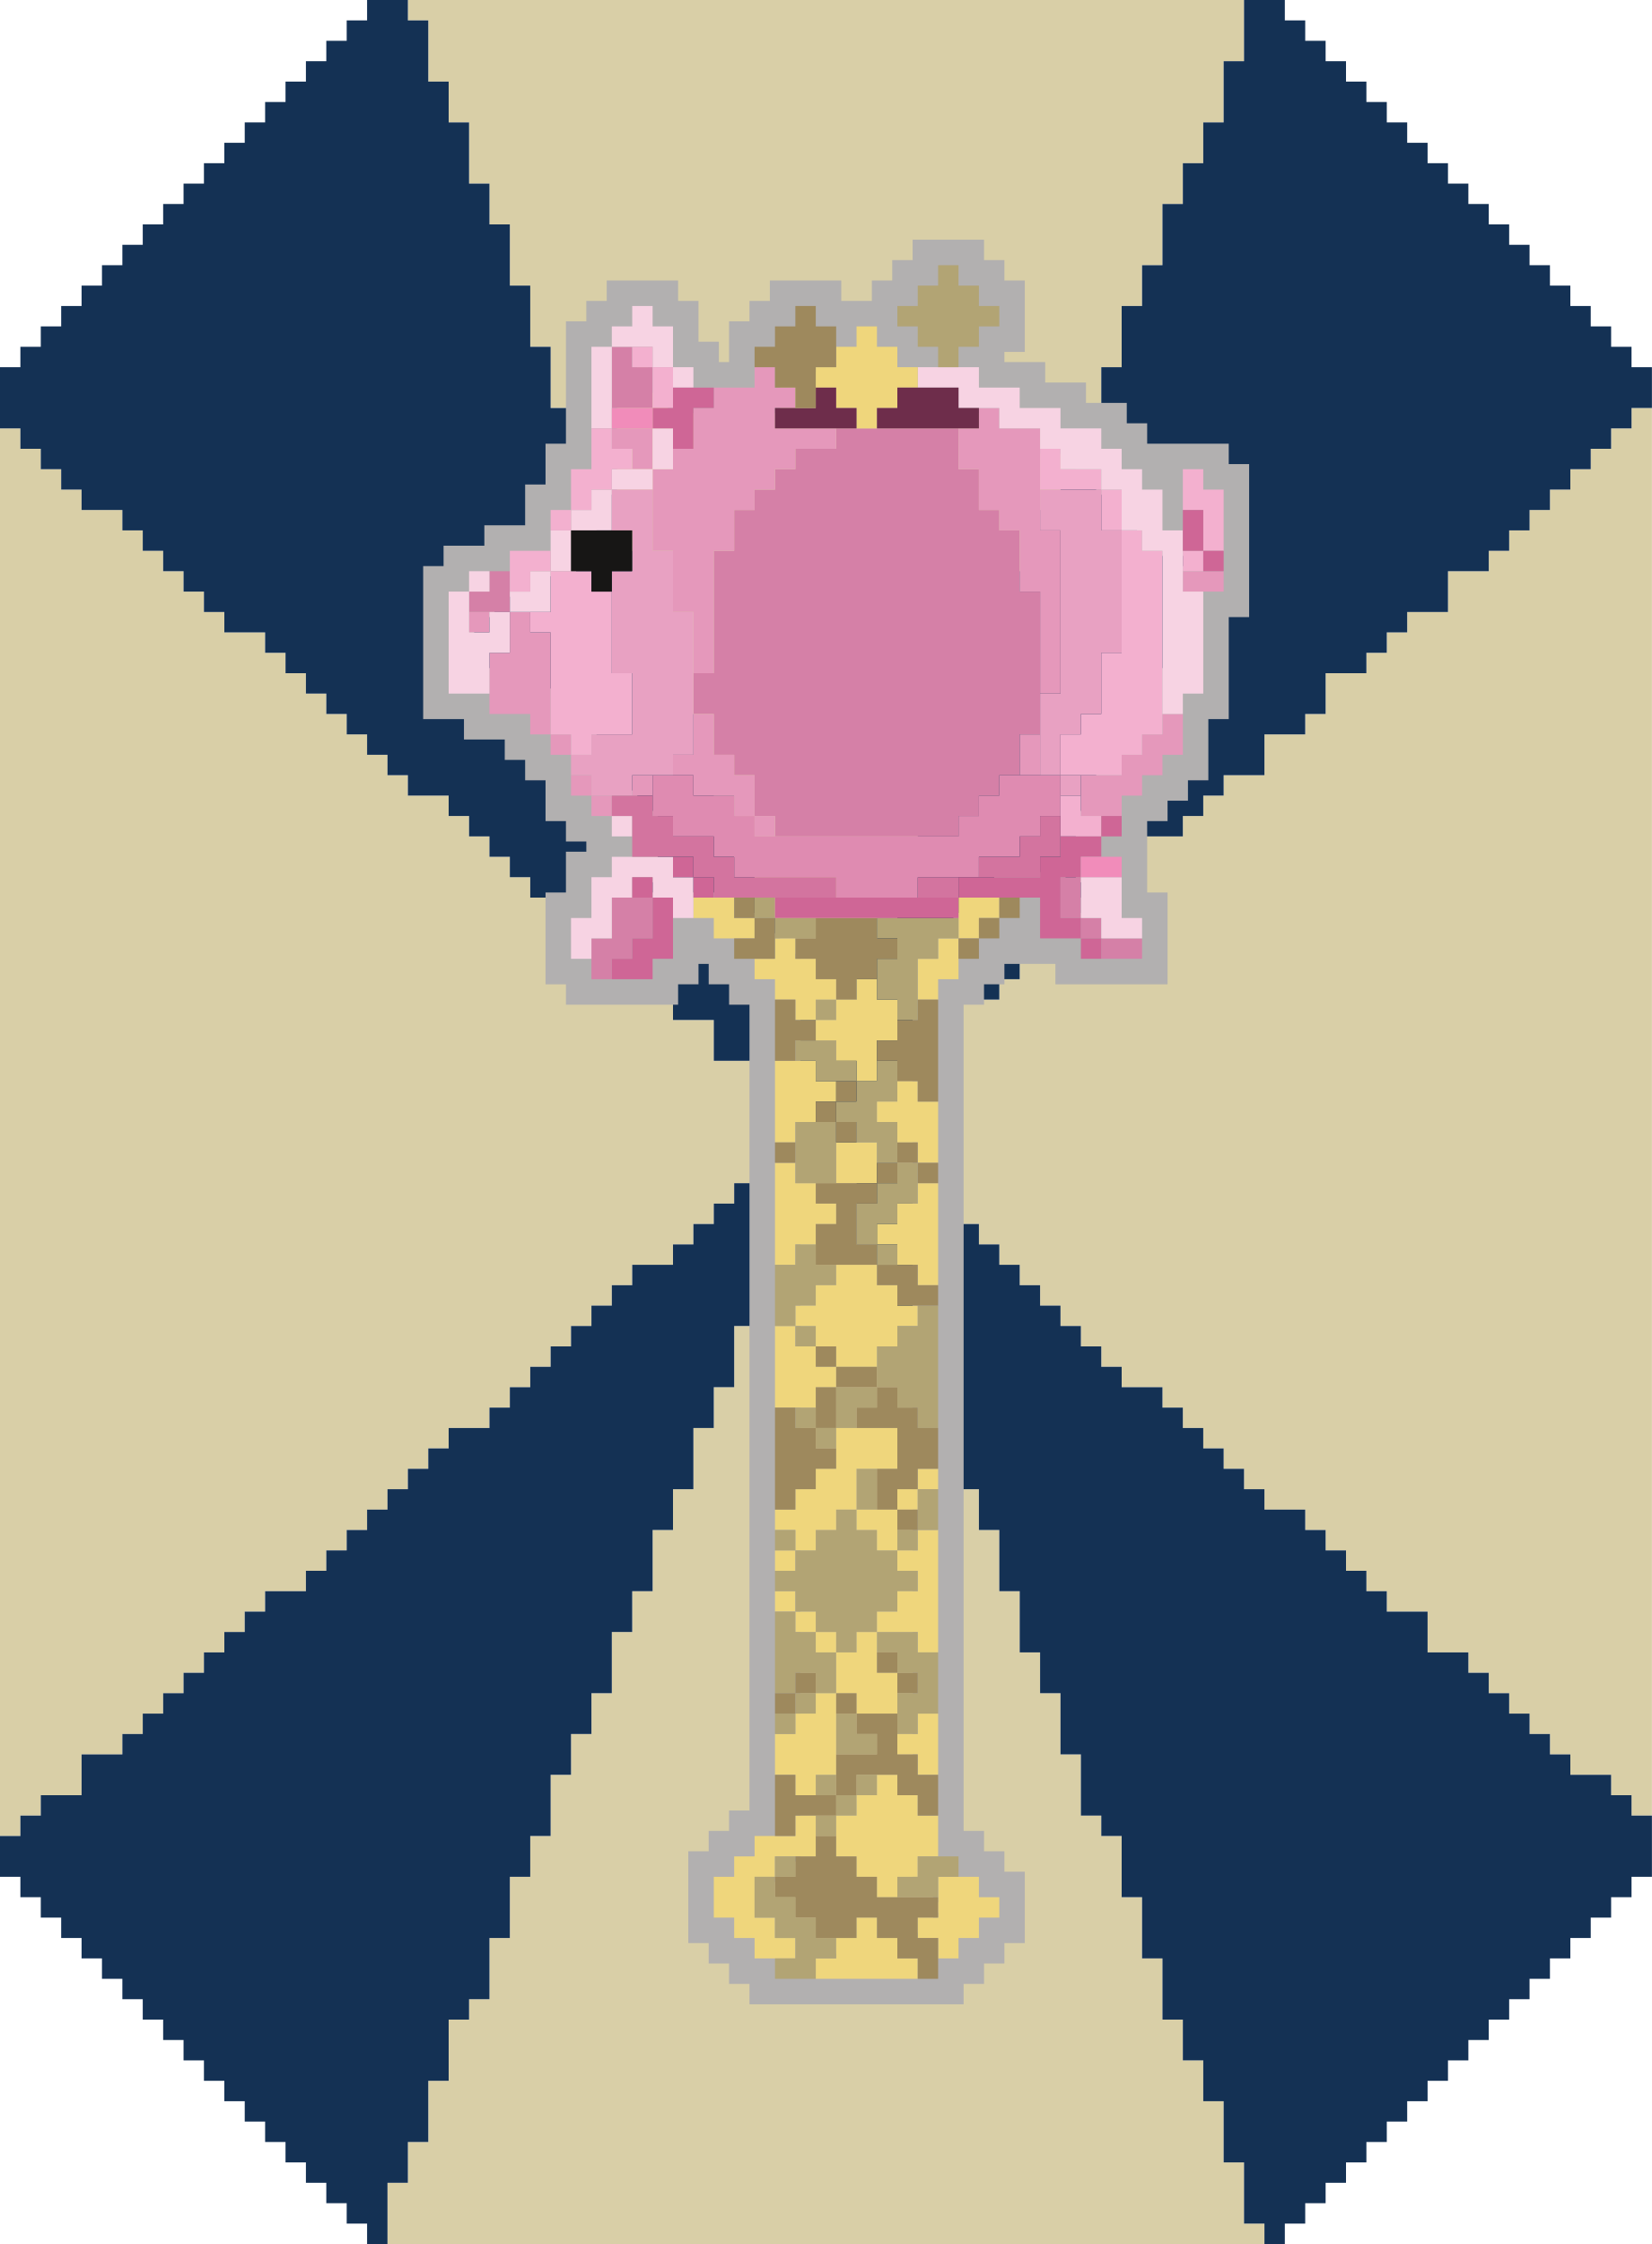
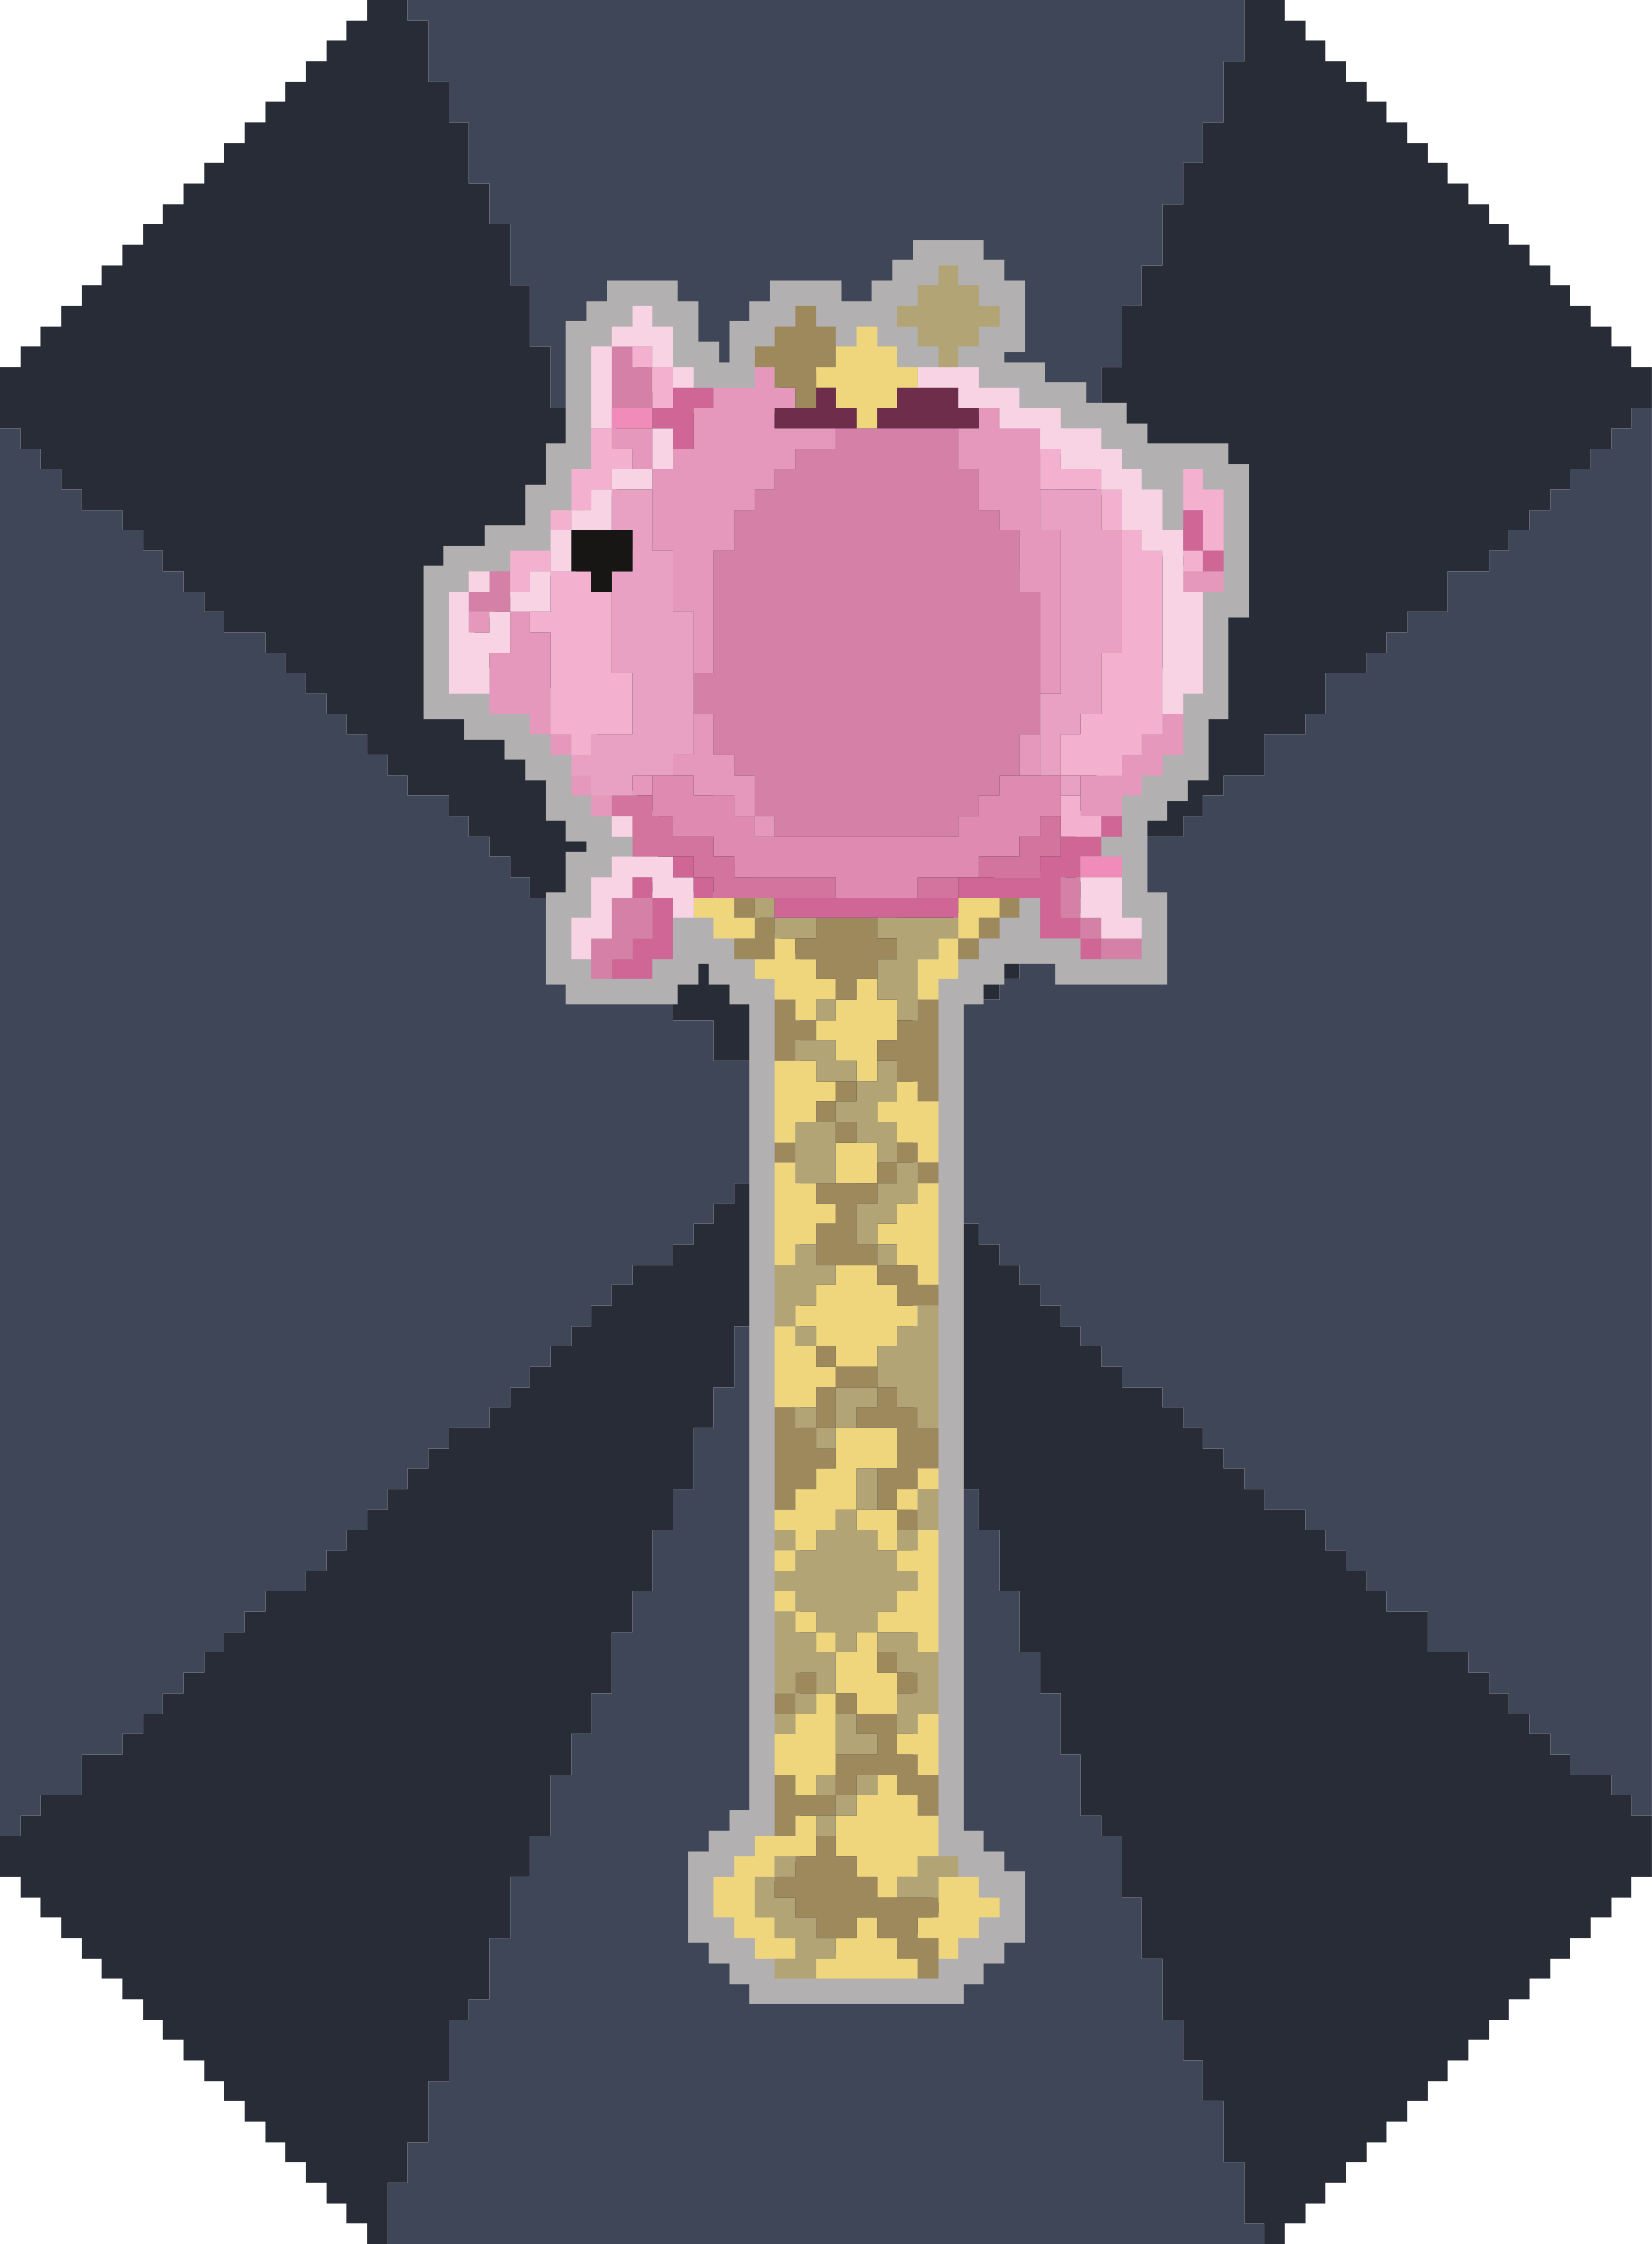
<svg xmlns="http://www.w3.org/2000/svg" preserveAspectRatio="none" style="display: block;" width="81" height="110" viewBox="0 0 81 110" fill="none">
  <g id="KUMBARA">
    <g id="Group 304">
-       <path id="color_c5e0eb_1" fill-rule="evenodd" clip-rule="evenodd" d="M20 0H61V3H60V6H59V8H58V10H57V13H56V15H55V18H54V21H53V23H52V25H51V28H50V31H49V33H48V35H47V38H46V40H45V43H44V45H43V47H42V50H41V52H40V50H39V47H38V45H37V42H36V39H35V37H34V35H33V32H32V30H31V27H30V24H29V21H28V20H27V17H26V14H25V11H24V9H23V6H22V4H21V1H20V0ZM80 20H81V89H80V88H79V87H77V86H76V85H75V84H74V83H73V82H72V81H70V79H68V78H67V77H66V76H65V75H64V74H62V73H61V72H60V71H59V70H58V69H57V68H55V67H54V66H53V65H52V64H51V63H50V62H49V61H48V60H46V59H45V58H44V57H43V56H42V54H43V53H44V52H45V51H47V49H49V48H50V47H51V46H52V45H53V44H54V43H56V41H58V40H59V39H60V38H62V36H64V35H65V33H67V32H68V31H69V30H71V28H73V27H74V26H75V25H76V24H77V23H78V22H79V21H80V20ZM0 21H1V22H2V23H3V24H4V25H6V26H7V27H8V28H9V29H10V30H11V31H13V32H14V33H15V34H16V35H17V36H18V37H19V38H20V39H22V40H23V41H24V42H25V43H26V44H28V45H29V46H30V47H31V48H32V49H33V50H35V52H37V53H38V54H39V56H38V57H37V58H36V59H35V60H34V61H33V62H31V63H30V64H29V65H28V66H27V67H26V68H25V69H24V70H22V71H21V72H20V73H19V74H18V75H17V76H16V77H15V78H13V79H12V80H11V81H10V82H9V83H8V84H7V85H6V86H4V88H2V89H1V90H0V22V21ZM40 56H41V58H42V61H43V62H44V65H45V68H46V71H47V73H48V75H49V78H50V81H51V83H52V86H53V89H54V90H55V93H56V96H57V99H58V101H59V103H60V106H61V109H62V110H19V107H20V105H21V102H22V99H23V98H24V95H25V92H26V90H27V87H28V85H29V83H30V80H31V78H32V75H33V73H34V70H35V68H36V65H37V62H38V60H39V58H40V57V56Z" fill="#D9CFA7" />
-       <path id="color_ffffff_1" fill-rule="evenodd" clip-rule="evenodd" d="M18 0H20V1H21V4H22V6H23V9H24V11H25V14H26V17H27V20H28V21H29V24H30V27H31V30H32V32H33V35H34V37H35V39H36V42H37V45H38V47H39V50H40V52H41V50H42V47H43V45H44V43H45V40H46V38H47V35H48V33H49V31H50V28H51V25H52V23H53V21H54V18H55V15H56V13H57V10H58V8H59V6H60V3H61V0H63V1H64V2H65V3H66V4H67V5H68V6H69V7H70V8H71V9H72V10H73V11H74V12H75V13H76V14H77V15H78V16H79V17H80V18H81V20H80V21H79V22H78V23H77V24H76V25H75V26H74V27H73V28H71V30H69V31H68V32H67V33H65V35H64V36H62V38H60V39H59V40H58V41H56V43H54V44H53V45H52V46H51V47H50V48H49V49H47V51H45V52H44V53H43V54H42V56H43V57H44V58H45V59H46V60H48V61H49V62H50V63H51V64H52V65H53V66H54V67H55V68H57V69H58V70H59V71H60V72H61V73H62V74H64V75H65V76H66V77H67V78H68V79H70V81H72V82H73V83H74V84H75V85H76V86H77V87H79V88H80V89H81V92H80V93H79V94H78V95H77V96H76V97H75V98H74V99H73V100H72V101H71V102H70V103H69V104H68V105H67V106H66V107H65V108H64V109H63V110H62V109H61V106H60V103H59V101H58V99H57V96H56V93H55V90H54V89H53V86H52V83H51V81H50V78H49V75H48V73H47V71H46V68H45V65H44V62H43V61H42V58H41V56H40V58H39V60H38V62H37V65H36V68H35V70H34V73H33V75H32V78H31V80H30V83H29V85H28V87H27V90H26V92H25V95H24V98H23V99H22V102H21V105H20V107H19V110H18V109H17V108H16V107H15V106H14V105H13V104H12V103H11V102H10V101H9V100H8V99H7V98H6V97H5V96H4V95H3V94H2V93H1V92H0V90H1V89H2V88H4V86H6V85H7V84H8V83H9V82H10V81H11V80H12V79H13V78H15V77H16V76H17V75H18V74H19V73H20V72H21V71H22V70H24V69H25V68H26V67H27V66H28V65H29V64H30V63H31V62H33V61H34V60H35V59H36V58H37V57H38V56H39V54H38V53H37V52H35V50H33V49H32V48H31V47H30V46H29V45H28V44H26V43H25V42H24V41H23V40H22V39H20V38H19V37H18V36H17V35H16V34H15V33H14V32H13V31H11V30H10V29H9V28H8V27H7V26H6V25H4V24H3V23H2V22H1V21H0V18H1V17H2V16H3V15H4V14H5V13H6V12H7V11H8V10H9V9H10V8H11V7H12V6H13V5H14V4H15V3H16V2H17V1H18V0Z" fill="#143154" />
+       <path id="color_c5e0eb_1" fill-rule="evenodd" clip-rule="evenodd" d="M20 0H61V3H60V6H59V8H58V10H57V13H56V15H55V18H54V21H53V23H52V25H51V28H50V31H49V33H48V35H47V38H46V40H45V43H44V45H43V47H42V50H41V52H40V50H39V47H38V45H37V42H36V39H35V37H34V35H33V32H32V30H31V27H30V24H29V21H28V20H27V17H26V14H25V11H24V9H23V6H22V4H21V1H20V0ZM80 20H81V89H80V88H79V87H77V86H76V85H75V84H74V83H73V82H72V81H70V79H68V78H67V77H66V76H65V75H64V74H62V73H61V72H60V71H59V70H58V69H57V68H55V67H54V66H53V65H52V64H51V63H50V62H49V61H48V60H46V59H45V58H44V57H43V56H42V54H43V53H44V52H45V51H47V49H49V48H50V47H51V46H52V45H53V44H54V43H56V41H58V40H59V39H60V38H62V36H64V35H65V33H67V32H68V31H69V30H71V28H73V27H74V26H75V25H76V24H77V23H78V22H79V21H80V20ZM0 21H1V22H2V23H3V24H4V25H6V26H7V27H8V28H9V29H10V30H11V31H13V32H14V33H15V34H16V35H17V36H18V37H19V38H20V39H22V40H23V41H24V42H25V43H26V44H28V45H29V46H30V47H31V48H32V49H33V50H35V52H37V53H38V54H39V56H38V57H37V58H36V59H35V60H34V61H33V62H31V63H30V64H29V65H28V66H27V67H26V68H25V69H24V70H22V71H21V72H20V73H19V74H18V75H17V76H16V77H15V78H13V79H12V80H11V81H10V82H9V83H8V84H7V85H6V86H4V88H2V89H1V90H0V22V21ZM40 56H41V58H42V61H43V62H44V65H45V68H46V71H47V73H48V75H49V78H50V81H51V83H52V86H53V89H54V90H55V93H56V96H57V99H58V101H59V103H60V106H61V109H62V110H19V107H20V105H21V102H22V99H23V98H24V95H25V92H26V90H27V87H28V85H29V83H30V80H31V78H32V75H33V73H34V70H35V68H36V65H37V62H38V60H39V58H40V57V56Z" fill="#3F4657" />
+       <path id="color_ffffff_1" fill-rule="evenodd" clip-rule="evenodd" d="M18 0H20V1H21V4H22V6H23V9H24V11H25V14H26V17H27V20H28V21H29V24H30V27H31V30H32V32H33V35H34V37H35V39H36V42H37V45H38V47H39V50H40V52H41V50H42V47H43V45H44V43H45V40H46V38H47V35H48V33H49V31H50V28H51V25H52V23H53V21H54V18H55V15H56V13H57V10H58V8H59V6H60V3H61V0H63V1H64V2H65V3H66V4H67V5H68V6H69V7H70V8H71V9H72V10H73V11H74V12H75V13H76V14H77V15H78V16H79V17H80V18H81V20H80V21H79V22H78V23H77V24H76V25H75V26H74V27H73V28H71V30H69V31H68V32H67V33H65V35H64V36H62V38H60V39H59V40H58V41H56V43H54V44H53V45H52V46H51V47H50V48H49V49H47V51H45V52H44V53H43V54H42V56H43V57H44V58H45V59H46V60H48V61H49V62H50V63H51V64H52V65H53V66H54V67H55V68H57V69H58V70H59V71H60V72H61V73H62V74H64V75H65V76H66V77H67V78H68V79H70V81H72V82H73V83H74V84H75V85H76V86H77V87H79V88H80V89H81V92H80V93H79V94H78V95H77V96H76V97H75V98H74V99H73V100H72V101H71V102H70V103H69V104H68V105H67V106H66V107H65V108H64V109H63V110H62V109H61V106H60V103H59V101H58V99H57V96H56V93H55V90H54V89H53V86H52V83H51V81H50V78H49V75H48V73H47V71H46V68H45V65H44V62H43V61H42V58H41V56H40V58H39V60H38V62H37V65H36V68H35V70H34V73H33V75H32V78H31V80H30V83H29V85H28V87H27V90H26V92H25V95H24V98H23V99H22V102H21V105H20V107H19V110H18V109H17V108H16V107H15V106H14V105H13V104H12V103H11V102H10V101H9V100H8V99H7V98H6V97H5V96H4V95H3V94H2V93H1V92H0V90H1V89H2V88H4V86H6V85H7V84H8V83H9V82H10V81H11V80H12V79H13V78H15V77H16V76H17V75H18V74H19V73H20V72H21V71H22V70H24V69H25V68H26V67H27V66H28V65H29V64H30V63H31V62H33V61H34V60H35V59H36V58H37V57H38V56H39V54H38V53H37V52H35V50H33V49H32V48H31V47H30V46H29V45H28V44H26V43H25V42H24V41H23V40H22V39H20V38H19V37H18V36H17V35H16V34H15V33H14V32H13V31H11V30H10V29H9V28H8V27H7V26H6V25H4V24H3V23H2V22H1V21H0V18H1V17H2V16H3V15H4V14H5V13H6V12H7V11H8V10H9V9H10V8H11V7H12V6H13V5H14V4H15V3H16V2H17V1H18V0Z" fill="#282C37" />
    </g>
    <path id="Union" d="M47 14H45.75V15.25H47V14ZM48 14H49.25V12.75H48V14ZM48 15H46.75V16.25H48V15ZM49 15H50.25V13.75H49V15ZM49 16V17.25H50.25V16H49ZM48 16V14.75H46.75V16H48ZM48 17V18.25H49.25V17H48ZM47 17V15.75H45.75V17H47ZM47 18H45.75V19.25H47V18ZM48 18H49.25V16.75H48V18ZM48 19H46.75V20.25H48V19ZM50 19H51.25V17.75H50V19ZM50 20H48.75V21.25H50V20ZM52 20H53.25V18.75H52V20ZM52 21H50.75V22.25H52V21ZM54 21H55.25V19.75H54V21ZM54 22H52.75V23.25H54V22ZM55 22H56.25V20.75H55V22ZM55 23H53.75V24.25H55V23ZM56 23H57.25V21.75H56V23ZM56 24H54.75V25.25H56V24ZM57 24H58.25V22.75H57V24ZM57 26H55.75V27.25H57V26ZM58 26V27.25H59.25V26H58ZM58 23V21.75H56.75V23H58ZM59 23H60.25V21.75H59V23ZM59 24H57.75V25.25H59V24ZM60 24H61.25V22.75H60V24ZM60 29V30.25H61.25V29H60ZM59 29V27.75H57.75V29H59ZM59 34V35.25H60.25V34H59ZM58 34V32.75H56.75V34H58ZM58 37V38.25H59.25V37H58ZM57 37V35.75H55.75V37H57ZM57 38V39.25H58.25V38H57ZM56 38V36.75H54.75V38H56ZM56 39V40.25H57.25V39H56ZM55 39V37.75H53.75V39H55ZM55 41V42.25H56.25V41H55ZM54 41V39.75H52.75V41H54ZM54 42H52.75V43.25H54V42ZM55 42H56.25V40.75H55V42ZM55 45H53.75V46.25H55V45ZM56 45H57.25V43.75H56V45ZM56 47V48.25H57.25V47H56ZM53 47H51.75V48.25H53V47ZM53 46H54.25V44.75H53V46ZM51 46H49.75V47.25H51V46ZM51 44H52.25V42.75H51V44ZM50 44V42.75H48.75V44H50ZM50 45V46.25H51.25V45H50ZM49 45V43.75H47.75V45H49ZM49 46V47.25H50.25V46H49ZM48 46V44.75H46.75V46H48ZM48 47V48.25H49.25V47H48ZM47 47V45.75H45.75V47H47ZM47 48V49.25H48.25V48H47ZM46 48V46.75H44.75V48H46ZM46 91H44.75V92.25H46V91ZM47 91H48.25V89.75H47V91ZM47 92H45.75V93.25H47V92ZM48 92H49.25V90.75H48V92ZM48 93H46.75V94.25H48V93ZM49 93H50.25V91.75H49V93ZM49 94V95.25H50.25V94H49ZM48 94V92.75H46.75V94H48ZM48 95V96.25H49.25V95H48ZM47 95V93.75H45.75V95H47ZM47 96V97.25H48.25V96H47ZM46 96V94.75H44.75V96H46ZM46 97V98.25H47.25V97H46ZM38 97H36.75V98.25H38V97ZM38 96H39.25V94.75H38V96ZM37 96H35.75V97.25H37V96ZM37 95H38.25V93.75H37V95ZM36 95H34.75V96.25H36V95ZM36 94H37.25V92.75H36V94ZM35 94H33.75V95.25H35V94ZM35 92V90.75H33.75V92H35ZM36 92V93.25H37.25V92H36ZM36 91V89.75H34.75V91H36ZM37 91V92.25H38.25V91H37ZM37 90V88.75H35.75V90H37ZM38 90V91.25H39.25V90H38ZM38 48H39.25V46.75H38V48ZM37 48H35.75V49.25H37V48ZM37 47H38.25V45.75H37V47ZM36 47H34.75V48.25H36V47ZM36 46H37.25V44.75H36V46ZM35 46H33.75V47.25H35V46ZM35 45H36.25V43.75H35V45ZM33 45V43.75H31.75V45H33ZM33 47V48.25H34.25V47H33ZM32 47V45.75H30.75V47H32ZM32 48V49.25H33.25V48H32ZM29 48H27.75V49.25H29V48ZM29 47H30.25V45.75H29V47ZM28 47H26.75V48.25H28V47ZM28 45V43.75H26.75V45H28ZM29 45V46.25H30.25V45H29ZM29 43V41.75H27.75V43H29ZM30 43V44.25H31.25V43H30ZM30 42V40.75H28.75V42H30ZM31 42V43.25H32.25V42H31ZM31 41H32.25V39.75H31V41ZM30 41H28.75V42.25H30V41ZM30 40H31.25V38.75H30V40ZM29 40H27.75V41.25H29V40ZM29 39H30.25V37.75H29V39ZM28 39H26.75V40.25H28V39ZM28 37H29.25V35.75H28V37ZM27 37H25.75V38.25H27V37ZM27 36H28.25V34.75H27V36ZM26 36H24.75V37.25H26V36ZM26 35H27.25V33.75H26V35ZM24 35H22.75V36.25H24V35ZM24 34H25.25V32.75H24V34ZM22 34H20.75V35.25H22V34ZM22 29V27.75H20.75V29H22ZM23 29V30.25H24.25V29H23ZM23 28V26.75H21.75V28H23ZM25 28V29.25H26.25V28H25ZM25 27V25.75H23.75V27H25ZM27 27V28.25H28.25V27H27ZM27 25V23.75H25.75V25H27ZM28 25V26.25H29.25V25H28ZM28 23V21.75H26.75V23H28ZM29 23V24.25H30.25V23H29ZM29 17V15.75H27.75V17H29ZM30 17V18.25H31.25V17H30ZM30 16V14.75H28.75V16H30ZM31 16V17.25H32.25V16H31ZM31 15V13.75H29.75V15H31ZM32 15H33.25V13.75H32V15ZM32 16H30.75V17.25H32V16ZM33 16H34.25V14.75H33V16ZM33 18H31.75V19.25H33V18ZM34 18H35.25V16.75H34V18ZM34 19H32.75V20.25H34V19ZM37 19V20.25H38.25V19H37ZM37 17V15.75H35.75V17H37ZM38 17V18.25H39.25V17H38ZM38 16V14.75H36.75V16H38ZM39 16V17.25H40.25V16H39ZM39 15V13.75H37.75V15H39ZM40 15H41.25V13.75H40V15ZM40 16H38.75V17.25H40V16ZM41 16H42.25V14.75H41V16ZM41 17H39.75V18.25H41V17ZM42 17V18.25H43.25V17H42ZM42 16V14.75H40.75V16H42ZM43 16H44.25V14.75H43V16ZM43 17H41.75V18.25H43V17ZM44 17H45.25V15.75H44V17ZM44 18H42.75V19.25H44V18ZM46 18V19.25H47.25V18H46ZM46 17H47.25V15.75H46V17ZM45 17H43.75V18.25H45V17ZM45 16H46.25V14.75H45V16ZM44 16H42.75V17.25H44V16ZM44 15V13.75H42.75V15H44ZM45 15V16.25H46.25V15H45ZM45 14V12.75H43.75V14H45ZM46 14V15.25H47.25V14H46ZM46 13V11.75H44.75V13H46ZM47 13H48.25V11.75H47V13ZM47 14V15.25H48V14V12.75H47V14ZM48 14H46.75V15H48H49.25V14H48ZM48 15V16.25H49V15V13.75H48V15ZM49 15H47.75V16H49H50.25V15H49ZM49 16V14.75H48V16V17.25H49V16ZM48 16H46.75V17H48H49.25V16H48ZM48 17V15.75H47V17V18.25H48V17ZM47 17H45.75V18H47H48.25V17H47ZM47 18V19.25H48V18V16.75H47V18ZM48 18H46.75V19H48H49.25V18H48ZM48 19V20.25H50V19V17.75H48V19ZM50 19H48.75V20H50H51.25V19H50ZM50 20V21.25H52V20V18.75H50V20ZM52 20H50.75V21H52H53.25V20H52ZM52 21V22.25H54V21V19.75H52V21ZM54 21H52.75V22H54H55.25V21H54ZM54 22V23.25H55V22V20.75H54V22ZM55 22H53.75V23H55H56.25V22H55ZM55 23V24.25H56V23V21.75H55V23ZM56 23H54.75V24H56H57.25V23H56ZM56 24V25.25H57V24V22.75H56V24ZM57 24H55.75V26H57H58.25V24H57ZM57 26V27.25H58V26V24.75H57V26ZM58 26H59.25V23H58H56.75V26H58ZM58 23V24.25H59V23V21.75H58V23ZM59 23H57.75V24H59H60.25V23H59ZM59 24V25.25H60V24V22.75H59V24ZM60 24H58.75V29H60H61.25V24H60ZM60 29V27.75H59V29V30.25H60V29ZM59 29H57.75V34H59H60.25V29H59ZM59 34V32.75H58V34V35.25H59V34ZM58 34H56.75V37H58H59.25V34H58ZM58 37V35.75H57V37V38.25H58V37ZM57 37H55.75V38H57H58.25V37H57ZM57 38V36.75H56V38V39.25H57V38ZM56 38H54.75V39H56H57.25V38H56ZM56 39V37.75H55V39V40.25H56V39ZM55 39H53.75V41H55H56.25V39H55ZM55 41V39.75H54V41V42.25H55V41ZM54 41H52.75V42H54H55.25V41H54ZM54 42V43.25H55V42V40.75H54V42ZM55 42H53.75V45H55H56.25V42H55ZM55 45V46.25H56V45V43.75H55V45ZM56 45H54.75V47H56H57.25V45H56ZM56 47V45.75H53V47V48.25H56V47ZM53 47H54.25V46H53H51.75V47H53ZM53 46V44.75H51V46V47.25H53V46ZM51 46H52.25V44H51H49.75V46H51ZM51 44V42.75H50V44V45.25H51V44ZM50 44H48.75V45H50H51.25V44H50ZM50 45V43.75H49V45V46.25H50V45ZM49 45H47.75V46H49H50.25V45H49ZM49 46V44.75H48V46V47.25H49V46ZM48 46H46.75V47H48H49.25V46H48ZM48 47V45.75H47V47V48.25H48V47ZM47 47H45.75V48H47H48.25V47H47ZM47 48V46.75H46V48V49.25H47V48ZM46 48H44.75V91H46H47.25V48H46ZM46 91V92.25H47V91V89.75H46V91ZM47 91H45.75V92H47H48.25V91H47ZM47 92V93.25H48V92V90.75H47V92ZM48 92H46.75V93H48H49.25V92H48ZM48 93V94.25H49V93V91.75H48V93ZM49 93H47.75V94H49H50.25V93H49ZM49 94V92.75H48V94V95.25H49V94ZM48 94H46.75V95H48H49.25V94H48ZM48 95V93.75H47V95V96.25H48V95ZM47 95H45.75V96H47H48.25V95H47ZM47 96V94.75H46V96V97.25H47V96ZM46 96H44.75V97H46H47.25V96H46ZM46 97V95.75H38V97V98.25H46V97ZM38 97H39.25V96H38H36.75V97H38ZM38 96V94.75H37V96V97.25H38V96ZM37 96H38.25V95H37H35.75V96H37ZM37 95V93.75H36V95V96.25H37V95ZM36 95H37.25V94H36H34.75V95H36ZM36 94V92.75H35V94V95.25H36V94ZM35 94H36.25V92H35H33.75V94H35ZM35 92V93.25H36V92V90.75H35V92ZM36 92H37.25V91H36H34.75V92H36ZM36 91V92.25H37V91V89.75H36V91ZM37 91H38.25V90H37H35.75V91H37ZM37 90V91.25H38V90V88.75H37V90ZM38 90H39.25V48H38H36.75V90H38ZM38 48V46.75H37V48V49.25H38V48ZM37 48H38.25V47H37H35.75V48H37ZM37 47V45.75H36V47V48.25H37V47ZM36 47H37.25V46H36H34.75V47H36ZM36 46V44.75H35V46V47.25H36V46ZM35 46H36.25V45H35H33.75V46H35ZM35 45V43.75H33V45V46.25H35V45ZM33 45H31.75V47H33H34.25V45H33ZM33 47V45.75H32V47V48.25H33V47ZM32 47H30.75V48H32H33.25V47H32ZM32 48V46.75H29V48V49.25H32V48ZM29 48H30.25V47H29H27.75V48H29ZM29 47V45.75H28V47V48.25H29V47ZM28 47H29.25V45H28H26.75V47H28ZM28 45V46.25H29V45V43.75H28V45ZM29 45H30.25V43H29H27.75V45H29ZM29 43V44.25H30V43V41.75H29V43ZM30 43H31.25V42H30H28.75V43H30ZM30 42V43.25H31V42V40.75H30V42ZM31 42H32.25V41H31H29.75V42H31ZM31 41V39.75H30V41V42.25H31V41ZM30 41H31.25V40H30H28.75V41H30ZM30 40V38.75H29V40V41.25H30V40ZM29 40H30.25V39H29H27.75V40H29ZM29 39V37.75H28V39V40.25H29V39ZM28 39H29.25V37H28H26.75V39H28ZM28 37V35.75H27V37V38.25H28V37ZM27 37H28.25V36H27H25.75V37H27ZM27 36V34.75H26V36V37.25H27V36ZM26 36H27.25V35H26H24.75V36H26ZM26 35V33.75H24V35V36.25H26V35ZM24 35H25.25V34H24H22.75V35H24ZM24 34V32.75H22V34V35.25H24V34ZM22 34H23.25V29H22H20.75V34H22ZM22 29V30.25H23V29V27.75H22V29ZM23 29H24.25V28H23H21.75V29H23ZM23 28V29.25H25V28V26.75H23V28ZM25 28H26.25V27H25H23.75V28H25ZM25 27V28.25H27V27V25.75H25V27ZM27 27H28.25V25H27H25.75V27H27ZM27 25V26.25H28V25V23.75H27V25ZM28 25H29.25V23H28H26.75V25H28ZM28 23V24.25H29V23V21.75H28V23ZM29 23H30.25V17H29H27.75V23H29ZM29 17V18.25H30V17V15.75H29V17ZM30 17H31.25V16H30H28.75V17H30ZM30 16V17.25H31V16V14.75H30V16ZM31 16H32.25V15H31H29.75V16H31ZM31 15V16.25H32V15V13.75H31V15ZM32 15H30.75V16H32H33.25V15H32ZM32 16V17.25H33V16V14.75H32V16ZM33 16H31.75V18H33H34.25V16H33ZM33 18V19.25H34V18V16.75H33V18ZM34 18H32.75V19H34H35.25V18H34ZM34 19V20.25H37V19V17.75H34V19ZM37 19H38.25V17H37H35.75V19H37ZM37 17V18.25H38V17V15.75H37V17ZM38 17H39.25V16H38H36.75V17H38ZM38 16V17.25H39V16V14.75H38V16ZM39 16H40.25V15H39H37.75V16H39ZM39 15V16.25H40V15V13.75H39V15ZM40 15H38.75V16H40H41.25V15H40ZM40 16V17.25H41V16V14.75H40V16ZM41 16H39.75V17H41H42.25V16H41ZM41 17V18.25H42V17V15.75H41V17ZM42 17H43.25V16H42H40.75V17H42ZM42 16V17.25H43V16V14.75H42V16ZM43 16H41.75V17H43H44.25V16H43ZM43 17V18.25H44V17V15.75H43V17ZM44 17H42.75V18H44H45.25V17H44ZM44 18V19.25H46V18V16.75H44V18ZM46 18H47.25V17H46H44.75V18H46ZM46 17V15.75H45V17V18.25H46V17ZM45 17H46.25V16H45H43.75V17H45ZM45 16V14.75H44V16V17.25H45V16ZM44 16H45.25V15H44H42.75V16H44ZM44 15V16.25H45V15V13.75H44V15ZM45 15H46.25V14H45H43.75V15H45ZM45 14V15.25H46V14V12.75H45V14ZM46 14H47.25V13H46H44.75V14H46ZM46 13V14.25H47V13V11.75H46V13ZM47 13H45.75V14H47H48.25V13H47Z" fill="#B2B0B0" />
    <g id="Kumbara 1">
      <path id="color_d580a7_1" fill-rule="evenodd" clip-rule="evenodd" d="M30 17H31V18H32V20H30V18V17ZM41 21H47V23H48V25H49V26H50V29H51V36H50V38H49V39H48V40H47V41H38V40H37V38H36V37H35V35H34V33H35V27H36V25H37V24H38V23H39V22H41V21ZM24 28H25V30H23V29H24V28ZM52 43H53V45H52V44V43ZM30 44H32V46H31V47H30V48H29V46H30V45V44ZM53 45H54V46H53V45ZM54 46H56V47H54V46Z" fill="#D580A7" />
      <path id="color_efd67c_1" fill-rule="evenodd" clip-rule="evenodd" d="M34 44H36V45H37V46H35V45H34V44ZM47 44H49V45H48V46H47V45V44ZM38 46H39V47H40V48H41V49H40V50H39V49H38V48H37V47H38V46ZM46 46H47V48H46V49H45V47H46V46ZM42 48H43V49H44V51H43V53H42V52H41V51H40V50H41V49H42V48ZM38 52H40V53H41V54H40V55H39V56H38V53V52ZM44 53H45V54H46V57H45V56H44V55H43V54H44V53ZM41 56H43V58H41V57V56ZM38 57H39V58H40V59H41V60H40V61H39V62H38V58V57ZM45 58H46V63H45V62H44V61H43V60H44V59H45V58ZM41 62H43V63H44V64H45V65H44V66H43V67H41V66H40V65H39V64H40V63H41V62ZM38 65H39V66H40V67H41V68H40V69H38V66V65ZM41 70H44V72H42V74H41V75H40V76H39V75H38V74H39V73H40V72H41V71V70ZM45 72H46V73H45V72ZM44 73H45V74H44V73ZM42 74H44V76H43V75H42V74ZM45 75H46V81H45V80H43V79H44V78H45V77H44V76H45V75ZM38 76H39V77H38V76ZM38 78H39V79H38V78ZM39 79H40V80H39V79ZM40 80H41V81H40V80ZM42 80H43V82H44V84H42V83H41V81H42V80ZM40 83H41V87H40V88H39V87H38V85H39V84H40V83ZM45 84H46V87H45V86H44V85H45V84ZM43 87H44V88H45V89H46V91H45V92H44V93H43V92H42V91H41V89H42V88H43V87ZM39 89H40V91H38V92H37V94H38V95H39V96H37V95H36V94H35V92H36V91H37V90H39V89ZM46 92H48V93H49V94H48V95H47V96H46V95H45V94H46V93V92ZM42 94H43V95H44V96H45V97H40V96H41V95H42V94Z" fill="#EFD67C" />
      <path id="color_b2a474_1" fill-rule="evenodd" clip-rule="evenodd" d="M37 44H38V45H37V44ZM38 45H40V46H38V45ZM43 45H47V46H46V47H45V50H44V49H43V47H44V46H43V45ZM40 49H41V50H40V49ZM39 51H41V52H42V53H40V52H39V51ZM43 52H44V54H43V55H44V57H43V56H42V55H41V54H42V53H43V52ZM39 55H41V58H39V56V55ZM44 57H45V59H44V60H43V61H42V59H43V58H44V57ZM39 61H40V62H41V63H40V64H39V65H38V62H39V61ZM43 61H44V62H43V61ZM45 64H46V70H45V69H44V68H43V66H44V65H45V64ZM39 65H40V66H39V65ZM41 68H43V69H42V70H41V69V68ZM39 69H40V70H39V69ZM40 70H41V71H40V70ZM42 72H43V74H42V73V72ZM45 73H46V75H45V74V73ZM41 74H42V75H43V76H44V75H45V76H44V77H45V78H44V79H43V80H42V81H41V80H40V79H39V78H38V77H39V76H38V75H39V76H40V75H41V74ZM38 79H39V80H40V81H41V83H40V82H39V83H38V80V79ZM43 80H45V81H46V84H45V85H44V83H45V82H44V81H43V80ZM39 83H40V84H39V83ZM38 84H39V85H38V84ZM41 84H42V85H43V86H41V85V84ZM40 87H41V88H40V87ZM42 87H43V88H42V87ZM41 88H42V89H41V88ZM40 89H41V90H40V89ZM38 91H39V92H38V91ZM45 91H47V92H46V93H44V92H45V91ZM37 92H38V93H39V94H40V95H41V96H40V97H38V96H39V95H38V94H37V93V92Z" fill="#B2A474" />
      <path id="color_e598bb_1" fill-rule="evenodd" clip-rule="evenodd" d="M37 18H38V19H39V20H38V21H41V22H39V23H38V24H37V25H36V27H35V33H34V30H33V27H32V23H31V22H30V21H32V23H33V22H34V20H35V19H37V18ZM48 20H49V21H51V26H52V34H51V29H50V26H49V25H48V23H47V21H48V20ZM58 28H60V29H58V28ZM23 30H24V31H23V30ZM25 30H26V31H27V36H26V35H24V32H25V31V30ZM34 35H35V37H36V38H37V40H36V39H34V38H33V37H34V36V35ZM57 35H58V37H57V38H56V39H55V40H53V38H55V37H56V36H57V35ZM27 36H28V37H27V36ZM50 36H51V38H50V37V36ZM28 38H29V39H28V38ZM31 38H32V39H31V38ZM29 39H30V40H29V39ZM37 40H38V41H37V40Z" fill="#E598BB" />
      <path id="color_9e895d_1" fill-rule="evenodd" clip-rule="evenodd" d="M36 44H37V45H36V44ZM49 44H50V45H49V44ZM37 45H38V47H36V46H37V45ZM40 45H43V46H44V47H43V48H42V49H41V48H40V47H39V46H40V45ZM48 45H49V46H48V45ZM47 46H48V47H47V46ZM38 49H39V50H40V51H39V52H38V50V49ZM45 49H46V54H45V53H44V52H43V51H44V50H45V49ZM41 53H42V54H41V53ZM40 54H41V55H40V54ZM41 55H42V56H41V55ZM38 56H39V57H38V56ZM44 56H45V57H44V56ZM43 57H44V58H43V57ZM45 57H46V58H45V57ZM40 58H43V59H42V61H43V62H40V60H41V59H40V58ZM43 62H45V63H46V64H44V63H43V62ZM40 66H41V67H40V66ZM41 67H43V68H41V67ZM40 68H41V70H40V69V68ZM43 68H44V69H45V70H46V72H45V73H44V74H43V72H44V70H42V69H43V68ZM38 69H39V70H40V71H41V72H40V73H39V74H38V70V69ZM44 74H45V75H44V74ZM43 81H44V82H43V81ZM39 82H40V83H39V82ZM44 82H45V83H44V82ZM38 83H39V84H38V83ZM41 83H42V84H41V83ZM42 84H44V86H45V87H46V89H45V88H44V87H42V88H41V86H43V85H42V84ZM38 87H39V88H41V89H39V90H38V88V87ZM40 90H41V91H42V92H43V93H46V94H45V95H46V97H45V96H44V95H43V94H42V95H40V94H39V93H38V92H39V91H40V90Z" fill="#9E895D" />
      <path id="color_df8bb1_1" fill-rule="evenodd" clip-rule="evenodd" d="M32 38H34V39H36V40H37V41H47V40H48V39H49V38H52V40H51V41H50V42H48V43H45V44H41V43H36V42H35V41H33V40H32V39V38Z" fill="#DF8BB1" />
      <path id="color_f7d3e3_1" fill-rule="evenodd" clip-rule="evenodd" d="M31 15H32V16H33V18H32V17H30V16H31V15ZM29 17H30V21H29V18V17ZM33 18H34V19H33V18ZM32 21H33V23H32V22V21ZM30 23H32V24H30V23ZM29 24H30V26H28V25H29V24ZM27 26H28V28H27V27V26ZM23 28H24V29H23V28ZM26 28H27V30H25V29H26V28ZM22 29H23V31H24V30H25V32H24V34H22V30V29ZM30 40H31V41H30V40ZM30 42H33V43H34V45H33V44H32V43H31V44H30V46H29V47H28V45H29V43H30V42Z" fill="#F7D3E3" />
      <path id="color_f3b0cf_1" fill-rule="evenodd" clip-rule="evenodd" d="M51 22H52V23H54V24H51V23V22ZM58 23H59V24H60V27H59V25H58V24V23ZM54 24H55V26H54V25V24ZM55 26H56V27H57V36H56V37H55V38H52V36H53V35H54V32H55V27V26ZM58 27H59V28H58V27ZM52 39H53V40H54V41H52V40V39Z" fill="#F3B0CF" />
      <path id="color_e8a1c2_1" fill-rule="evenodd" clip-rule="evenodd" d="M30 24H32V27H33V30H34V37H33V38H31V39H29V38H28V37H29V36H31V33H30V28H31V26H30V25V24Z" fill="#E8A1C2" />
      <path id="color_f7d3e3_2" fill-rule="evenodd" clip-rule="evenodd" d="M45 18H48V19H50V20H52V21H54V22H55V23H56V24H57V26H58V29H59V34H58V35H57V27H56V26H55V24H54V23H52V22H51V21H49V20H47V19H45V18ZM53 43H55V45H56V46H54V45H53V44V43Z" fill="#F7D3E3" />
      <path id="color_f3b0cf_2" fill-rule="evenodd" clip-rule="evenodd" d="M31 17H32V18H31V17ZM32 18H33V20H32V19V18ZM29 21H30V22H31V23H30V24H29V25H28V23H29V22V21ZM27 25H28V26H27V25ZM25 27H27V28H26V29H25V28V27ZM27 28H29V29H30V33H31V36H29V37H28V36H27V31H26V30H27V29V28Z" fill="#F3B0CF" />
      <path id="color_e8a1c2_2" fill-rule="evenodd" clip-rule="evenodd" d="M51 24H54V26H55V32H54V35H53V36H52V38H51V34H52V26H51V25V24ZM52 38H53V39H52V38Z" fill="#E8A1C2" />
      <path id="color_cf6696_1" fill-rule="evenodd" clip-rule="evenodd" d="M54 40H55V41H54V40ZM52 41H54V42H53V43H52V45H53V46H51V44H47V43H51V42H52V41ZM33 42H34V43H33V42ZM31 43H32V44H31V43ZM34 43H35V44H34V43ZM32 44H33V47H32V48H30V47H31V46H32V45V44ZM38 44H47V45H38V44ZM53 46H54V47H53V46Z" fill="#CF6696" />
      <path id="color_d3749f_1" fill-rule="evenodd" clip-rule="evenodd" d="M30 39H32V40H33V41H35V42H36V43H41V44H35V43H34V42H31V40H30V39ZM51 40H52V42H51V43H48V42H50V41H51V40ZM45 43H47V44H45V43Z" fill="#D3749F" />
      <path id="color_b2a474_2" fill-rule="evenodd" clip-rule="evenodd" d="M46 13H47V14H48V15H49V16H48V17H47V18H46V17H45V16H44V15H45V14H46V13Z" fill="#B2A474" />
      <path id="color_efd67c_2" fill-rule="evenodd" clip-rule="evenodd" d="M42 16H43V17H44V18H45V19H44V20H43V21H42V20H41V19H40V18H41V17H42V16Z" fill="#EFD67C" />
      <path id="color_6e2d4b_1" fill-rule="evenodd" clip-rule="evenodd" d="M40 19H41V20H42V21H38V20H40V19ZM44 19H47V20H48V21H43V20H44V19Z" fill="#6E2D4B" />
      <path id="color_9e895d_2" fill-rule="evenodd" clip-rule="evenodd" d="M39 15H40V16H41V18H40V20H39V19H38V18H37V17H38V16H39V15Z" fill="#9E895D" />
      <path id="color_171615_1" fill-rule="evenodd" clip-rule="evenodd" d="M28 26H31V28H30V29H29V28H28V27V26Z" fill="#171615" />
      <path id="color_cf6696_2" fill-rule="evenodd" clip-rule="evenodd" d="M33 19H35V20H34V22H33V21H32V20H33V19Z" fill="#CF6696" />
      <path id="color_cf6696_3" fill-rule="evenodd" clip-rule="evenodd" d="M58 25H59V27H58V26V25ZM59 27H60V28H59V27Z" fill="#CF6696" />
      <path id="color_f18cba_1" fill-rule="evenodd" clip-rule="evenodd" d="M30 20H32V21H30V20Z" fill="#F18CBA" />
      <path id="color_f18cba_2" fill-rule="evenodd" clip-rule="evenodd" d="M53 42H55V43H53V42Z" fill="#F18CBA" />
    </g>
  </g>
</svg>
